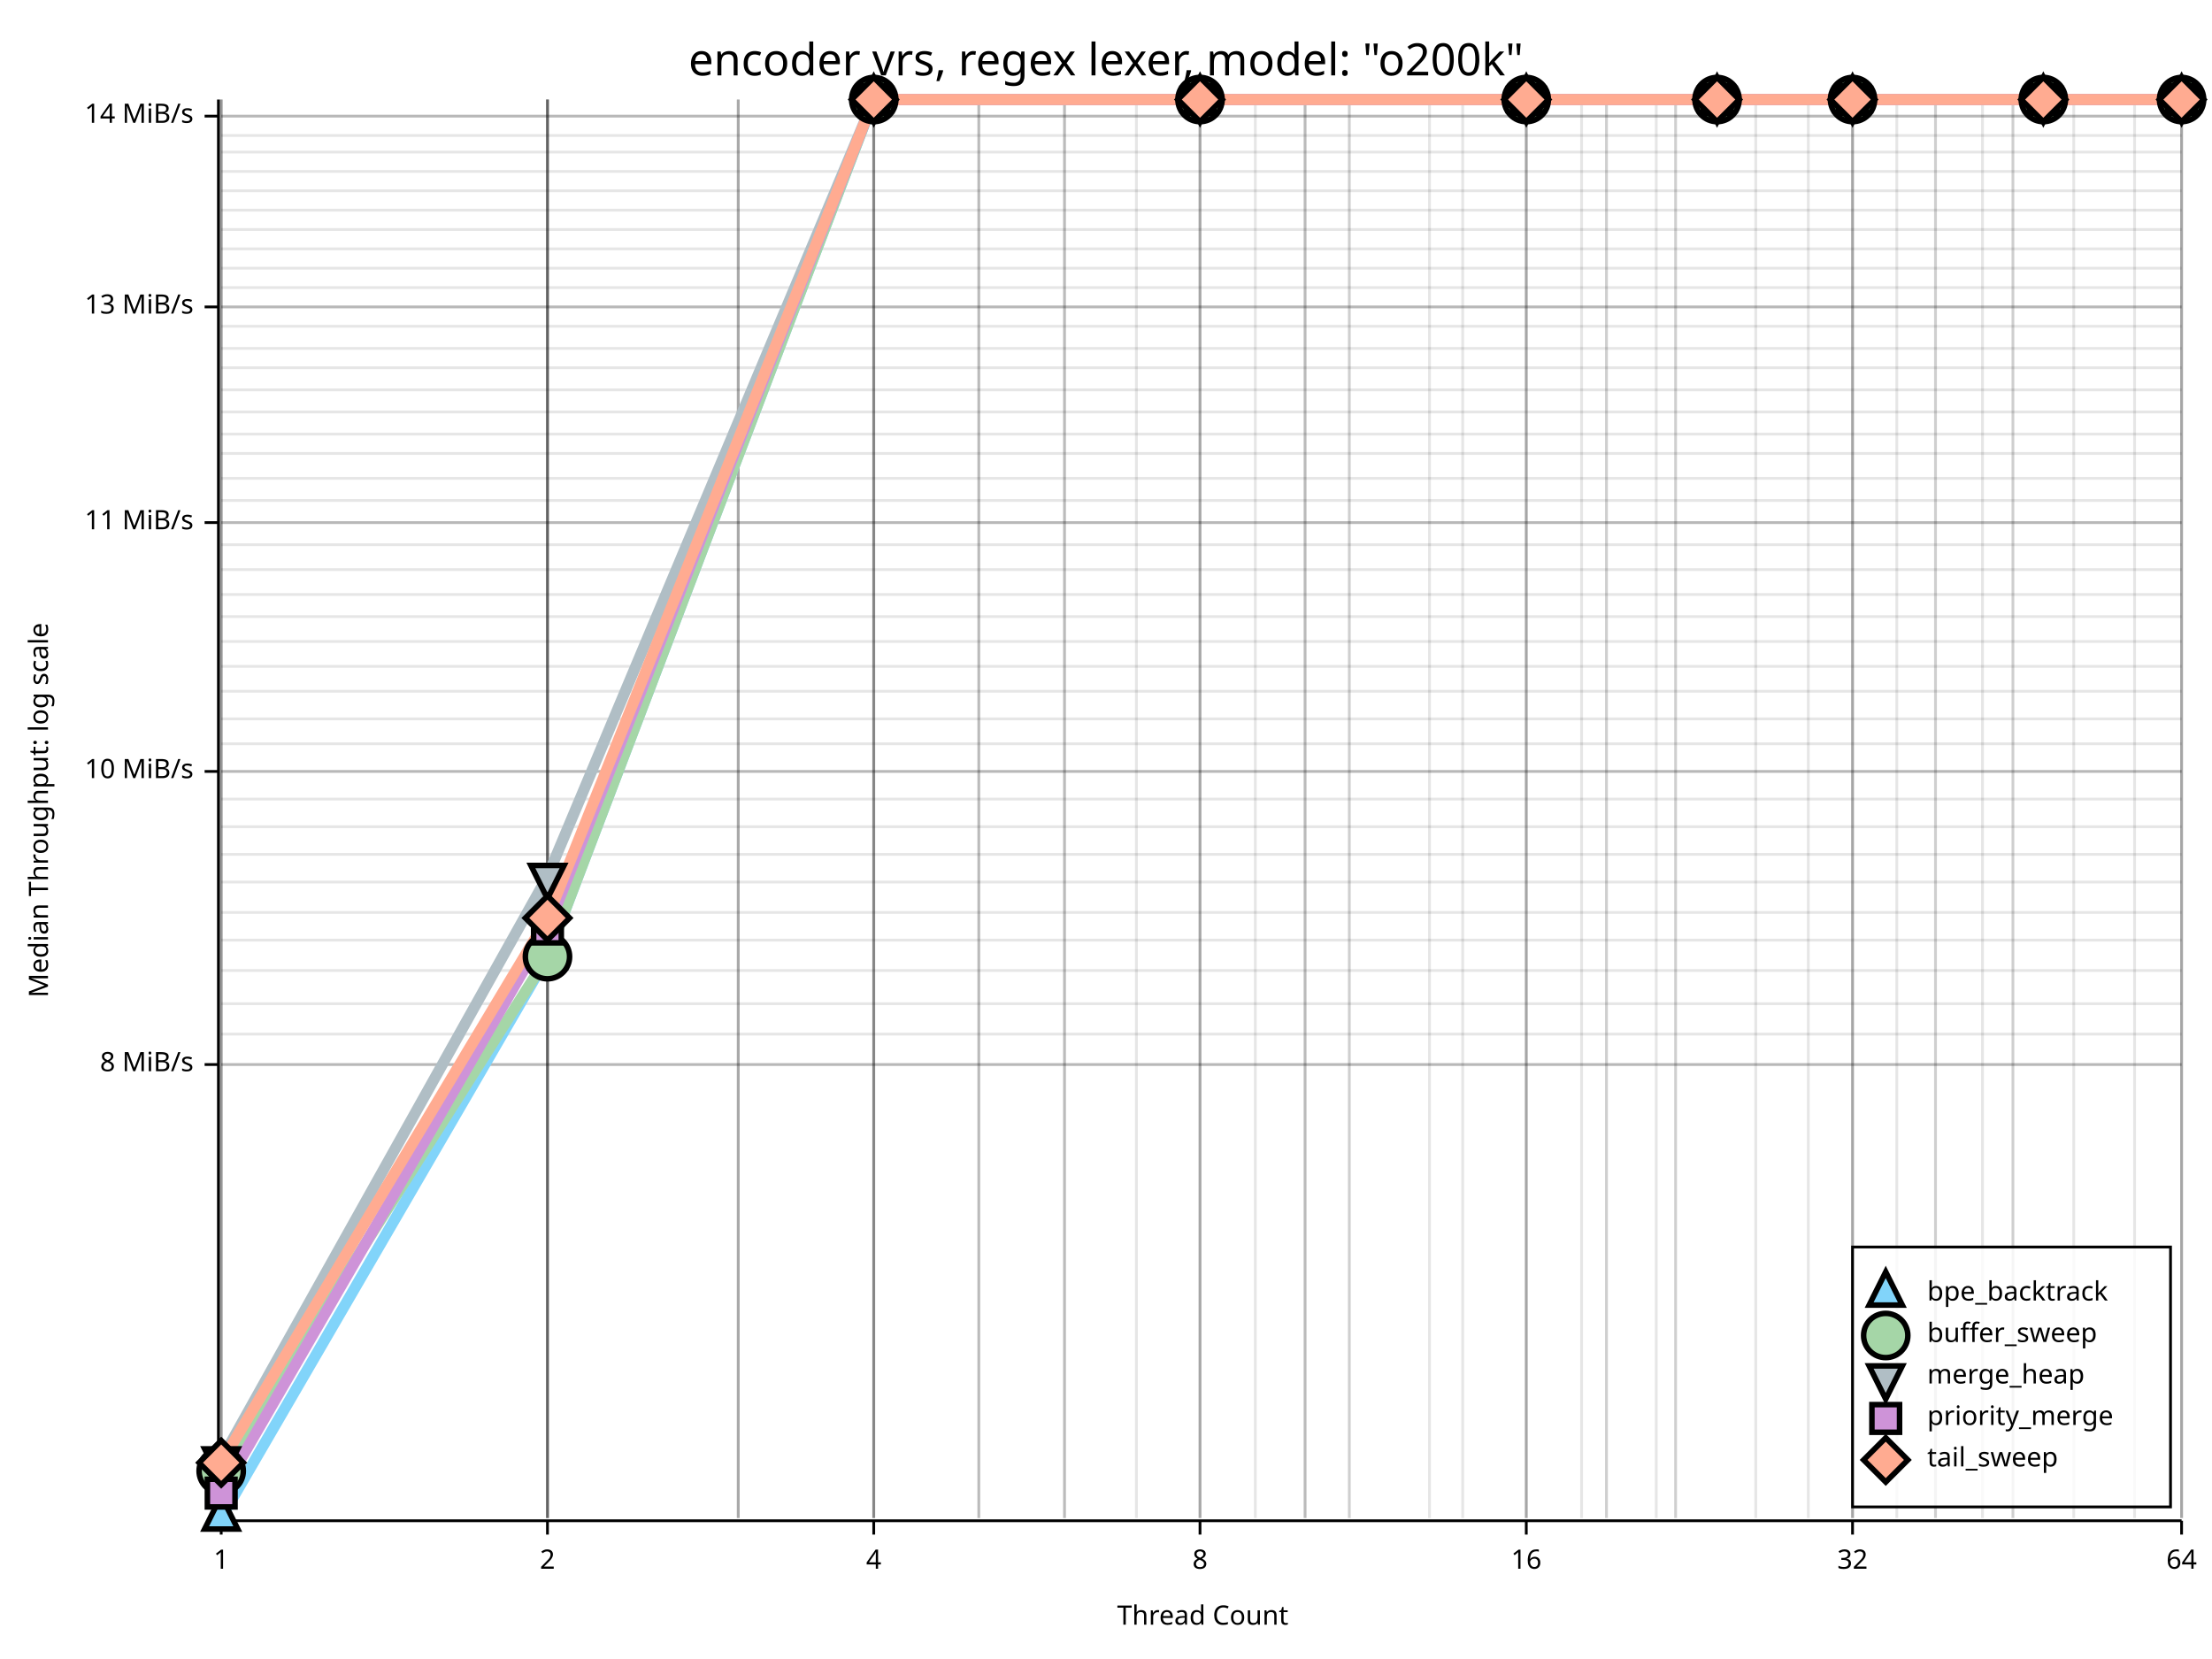
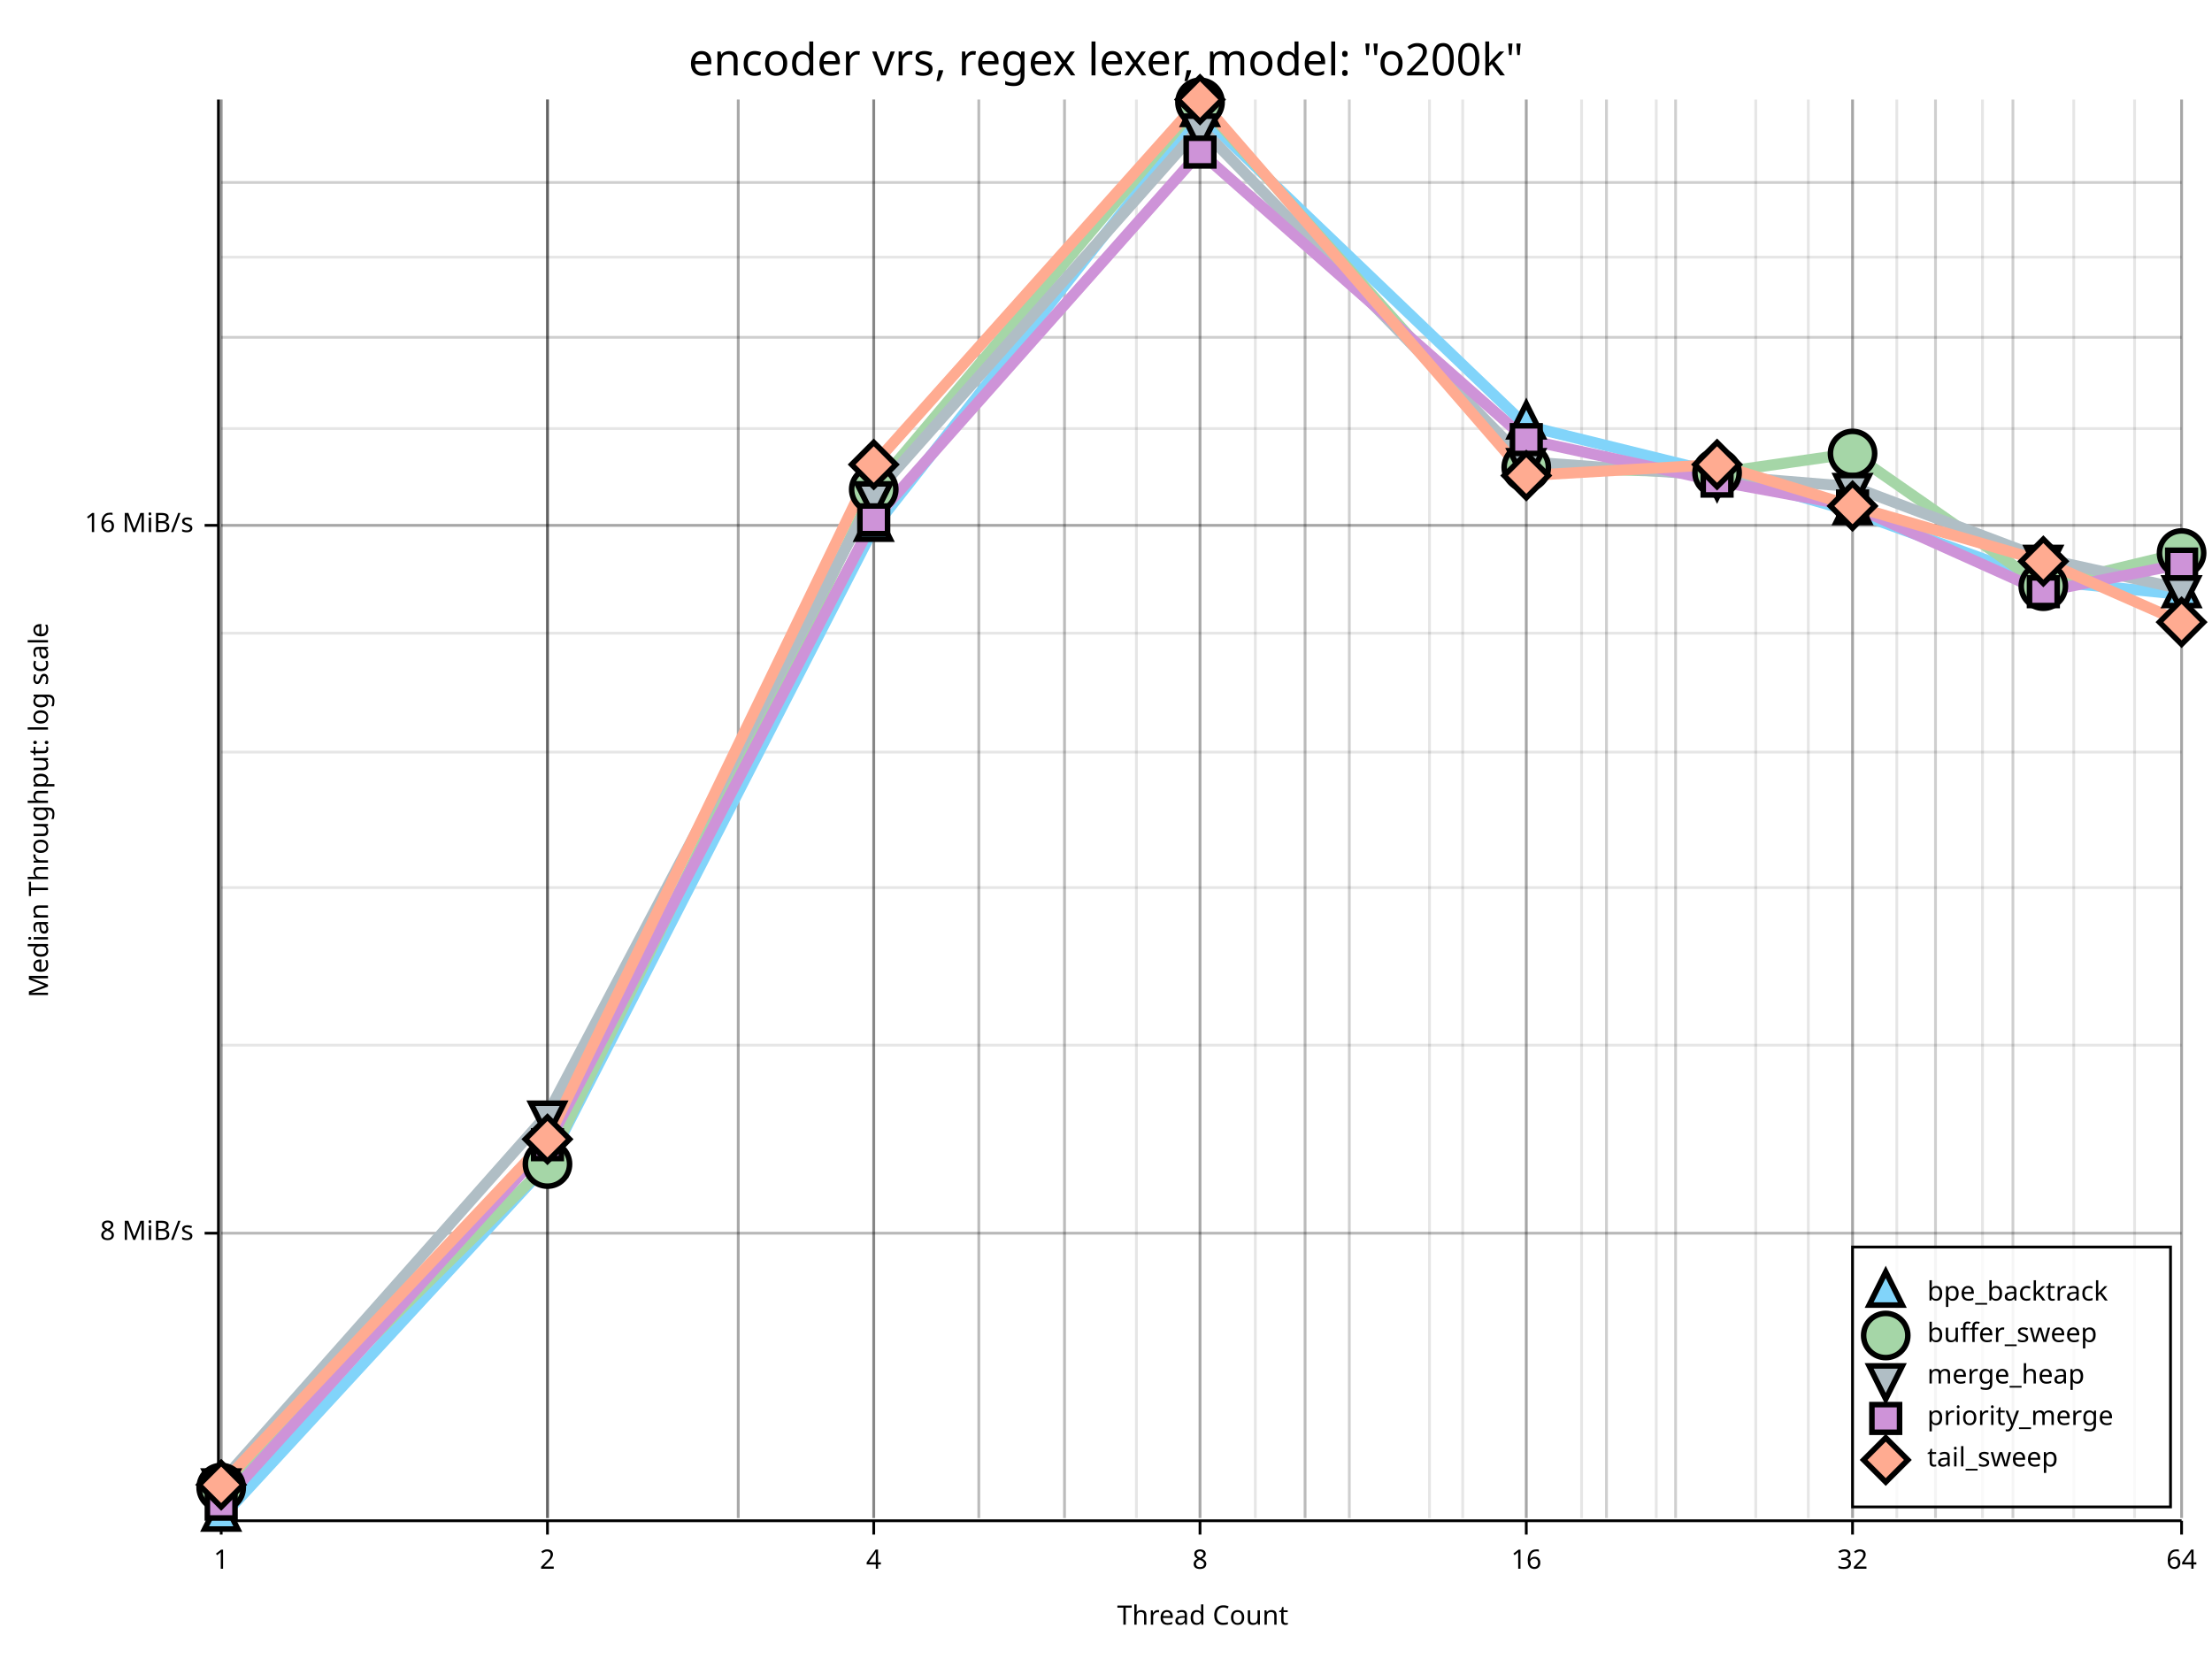
<svg xmlns="http://www.w3.org/2000/svg" width="800" height="600" viewBox="0 0 800 600">
  <rect x="0" y="0" width="800" height="600" opacity="1" fill="#FFFFFF" stroke="none" />
  <text x="400" y="15" dy="0.76em" text-anchor="middle" font-family="sans-serif" font-size="16.129" opacity="1" fill="#000000">
encoder vrs, regex lexer, model: "o200k"
</text>
  <line opacity="0.1" stroke="#000000" stroke-width="1" x1="80" y1="549" x2="80" y2="36" />
  <line opacity="0.1" stroke="#000000" stroke-width="1" x1="80" y1="549" x2="80" y2="36" />
  <line opacity="0.1" stroke="#000000" stroke-width="1" x1="80" y1="549" x2="80" y2="36" />
  <line opacity="0.1" stroke="#000000" stroke-width="1" x1="198" y1="549" x2="198" y2="36" />
  <line opacity="0.1" stroke="#000000" stroke-width="1" x1="198" y1="549" x2="198" y2="36" />
  <line opacity="0.1" stroke="#000000" stroke-width="1" x1="198" y1="549" x2="198" y2="36" />
  <line opacity="0.1" stroke="#000000" stroke-width="1" x1="198" y1="549" x2="198" y2="36" />
  <line opacity="0.1" stroke="#000000" stroke-width="1" x1="198" y1="549" x2="198" y2="36" />
  <line opacity="0.1" stroke="#000000" stroke-width="1" x1="267" y1="549" x2="267" y2="36" />
  <line opacity="0.1" stroke="#000000" stroke-width="1" x1="267" y1="549" x2="267" y2="36" />
  <line opacity="0.1" stroke="#000000" stroke-width="1" x1="198" y1="549" x2="198" y2="36" />
  <line opacity="0.1" stroke="#000000" stroke-width="1" x1="198" y1="549" x2="198" y2="36" />
  <line opacity="0.1" stroke="#000000" stroke-width="1" x1="267" y1="549" x2="267" y2="36" />
  <line opacity="0.1" stroke="#000000" stroke-width="1" x1="267" y1="549" x2="267" y2="36" />
  <line opacity="0.1" stroke="#000000" stroke-width="1" x1="316" y1="549" x2="316" y2="36" />
  <line opacity="0.1" stroke="#000000" stroke-width="1" x1="316" y1="549" x2="316" y2="36" />
  <line opacity="0.1" stroke="#000000" stroke-width="1" x1="316" y1="549" x2="316" y2="36" />
  <line opacity="0.1" stroke="#000000" stroke-width="1" x1="354" y1="549" x2="354" y2="36" />
  <line opacity="0.1" stroke="#000000" stroke-width="1" x1="354" y1="549" x2="354" y2="36" />
  <line opacity="0.1" stroke="#000000" stroke-width="1" x1="385" y1="549" x2="385" y2="36" />
  <line opacity="0.1" stroke="#000000" stroke-width="1" x1="316" y1="549" x2="316" y2="36" />
  <line opacity="0.1" stroke="#000000" stroke-width="1" x1="354" y1="549" x2="354" y2="36" />
  <line opacity="0.1" stroke="#000000" stroke-width="1" x1="385" y1="549" x2="385" y2="36" />
  <line opacity="0.1" stroke="#000000" stroke-width="1" x1="385" y1="549" x2="385" y2="36" />
  <line opacity="0.1" stroke="#000000" stroke-width="1" x1="411" y1="549" x2="411" y2="36" />
  <line opacity="0.1" stroke="#000000" stroke-width="1" x1="434" y1="549" x2="434" y2="36" />
  <line opacity="0.1" stroke="#000000" stroke-width="1" x1="454" y1="549" x2="454" y2="36" />
  <line opacity="0.1" stroke="#000000" stroke-width="1" x1="472" y1="549" x2="472" y2="36" />
  <line opacity="0.1" stroke="#000000" stroke-width="1" x1="472" y1="549" x2="472" y2="36" />
  <line opacity="0.1" stroke="#000000" stroke-width="1" x1="488" y1="549" x2="488" y2="36" />
  <line opacity="0.1" stroke="#000000" stroke-width="1" x1="434" y1="549" x2="434" y2="36" />
  <line opacity="0.1" stroke="#000000" stroke-width="1" x1="472" y1="549" x2="472" y2="36" />
  <line opacity="0.1" stroke="#000000" stroke-width="1" x1="488" y1="549" x2="488" y2="36" />
  <line opacity="0.1" stroke="#000000" stroke-width="1" x1="517" y1="549" x2="517" y2="36" />
  <line opacity="0.1" stroke="#000000" stroke-width="1" x1="529" y1="549" x2="529" y2="36" />
  <line opacity="0.1" stroke="#000000" stroke-width="1" x1="552" y1="549" x2="552" y2="36" />
  <line opacity="0.1" stroke="#000000" stroke-width="1" x1="572" y1="549" x2="572" y2="36" />
  <line opacity="0.1" stroke="#000000" stroke-width="1" x1="581" y1="549" x2="581" y2="36" />
  <line opacity="0.1" stroke="#000000" stroke-width="1" x1="599" y1="549" x2="599" y2="36" />
  <line opacity="0.1" stroke="#000000" stroke-width="1" x1="606" y1="549" x2="606" y2="36" />
  <line opacity="0.1" stroke="#000000" stroke-width="1" x1="552" y1="549" x2="552" y2="36" />
  <line opacity="0.1" stroke="#000000" stroke-width="1" x1="581" y1="549" x2="581" y2="36" />
  <line opacity="0.1" stroke="#000000" stroke-width="1" x1="606" y1="549" x2="606" y2="36" />
  <line opacity="0.1" stroke="#000000" stroke-width="1" x1="635" y1="549" x2="635" y2="36" />
  <line opacity="0.1" stroke="#000000" stroke-width="1" x1="654" y1="549" x2="654" y2="36" />
  <line opacity="0.1" stroke="#000000" stroke-width="1" x1="670" y1="549" x2="670" y2="36" />
  <line opacity="0.1" stroke="#000000" stroke-width="1" x1="686" y1="549" x2="686" y2="36" />
  <line opacity="0.1" stroke="#000000" stroke-width="1" x1="700" y1="549" x2="700" y2="36" />
  <line opacity="0.1" stroke="#000000" stroke-width="1" x1="717" y1="549" x2="717" y2="36" />
  <line opacity="0.1" stroke="#000000" stroke-width="1" x1="728" y1="549" x2="728" y2="36" />
  <line opacity="0.1" stroke="#000000" stroke-width="1" x1="670" y1="549" x2="670" y2="36" />
  <line opacity="0.1" stroke="#000000" stroke-width="1" x1="700" y1="549" x2="700" y2="36" />
  <line opacity="0.1" stroke="#000000" stroke-width="1" x1="728" y1="549" x2="728" y2="36" />
  <line opacity="0.1" stroke="#000000" stroke-width="1" x1="750" y1="549" x2="750" y2="36" />
  <line opacity="0.1" stroke="#000000" stroke-width="1" x1="772" y1="549" x2="772" y2="36" />
  <line opacity="0.1" stroke="#000000" stroke-width="1" x1="789" y1="549" x2="789" y2="36" />
  <line opacity="0.1" stroke="#000000" stroke-width="1" x1="789" y1="549" x2="789" y2="36" />
-   <line opacity="0.1" stroke="#000000" stroke-width="1" x1="80" y1="385" x2="789" y2="385" />
-   <line opacity="0.1" stroke="#000000" stroke-width="1" x1="80" y1="374" x2="789" y2="374" />
-   <line opacity="0.1" stroke="#000000" stroke-width="1" x1="80" y1="363" x2="789" y2="363" />
-   <line opacity="0.1" stroke="#000000" stroke-width="1" x1="80" y1="351" x2="789" y2="351" />
-   <line opacity="0.1" stroke="#000000" stroke-width="1" x1="80" y1="340" x2="789" y2="340" />
-   <line opacity="0.1" stroke="#000000" stroke-width="1" x1="80" y1="330" x2="789" y2="330" />
-   <line opacity="0.1" stroke="#000000" stroke-width="1" x1="80" y1="319" x2="789" y2="319" />
-   <line opacity="0.1" stroke="#000000" stroke-width="1" x1="80" y1="309" x2="789" y2="309" />
-   <line opacity="0.1" stroke="#000000" stroke-width="1" x1="80" y1="299" x2="789" y2="299" />
-   <line opacity="0.1" stroke="#000000" stroke-width="1" x1="80" y1="289" x2="789" y2="289" />
-   <line opacity="0.1" stroke="#000000" stroke-width="1" x1="80" y1="279" x2="789" y2="279" />
-   <line opacity="0.1" stroke="#000000" stroke-width="1" x1="80" y1="269" x2="789" y2="269" />
-   <line opacity="0.1" stroke="#000000" stroke-width="1" x1="80" y1="260" x2="789" y2="260" />
-   <line opacity="0.1" stroke="#000000" stroke-width="1" x1="80" y1="250" x2="789" y2="250" />
-   <line opacity="0.1" stroke="#000000" stroke-width="1" x1="80" y1="241" x2="789" y2="241" />
-   <line opacity="0.1" stroke="#000000" stroke-width="1" x1="80" y1="232" x2="789" y2="232" />
-   <line opacity="0.1" stroke="#000000" stroke-width="1" x1="80" y1="223" x2="789" y2="223" />
-   <line opacity="0.1" stroke="#000000" stroke-width="1" x1="80" y1="215" x2="789" y2="215" />
-   <line opacity="0.1" stroke="#000000" stroke-width="1" x1="80" y1="206" x2="789" y2="206" />
-   <line opacity="0.1" stroke="#000000" stroke-width="1" x1="80" y1="197" x2="789" y2="197" />
-   <line opacity="0.1" stroke="#000000" stroke-width="1" x1="80" y1="189" x2="789" y2="189" />
-   <line opacity="0.1" stroke="#000000" stroke-width="1" x1="80" y1="181" x2="789" y2="181" />
-   <line opacity="0.1" stroke="#000000" stroke-width="1" x1="80" y1="173" x2="789" y2="173" />
-   <line opacity="0.1" stroke="#000000" stroke-width="1" x1="80" y1="164" x2="789" y2="164" />
-   <line opacity="0.1" stroke="#000000" stroke-width="1" x1="80" y1="157" x2="789" y2="157" />
-   <line opacity="0.1" stroke="#000000" stroke-width="1" x1="80" y1="149" x2="789" y2="149" />
-   <line opacity="0.1" stroke="#000000" stroke-width="1" x1="80" y1="141" x2="789" y2="141" />
-   <line opacity="0.1" stroke="#000000" stroke-width="1" x1="80" y1="133" x2="789" y2="133" />
-   <line opacity="0.1" stroke="#000000" stroke-width="1" x1="80" y1="126" x2="789" y2="126" />
-   <line opacity="0.1" stroke="#000000" stroke-width="1" x1="80" y1="118" x2="789" y2="118" />
-   <line opacity="0.1" stroke="#000000" stroke-width="1" x1="80" y1="111" x2="789" y2="111" />
-   <line opacity="0.1" stroke="#000000" stroke-width="1" x1="80" y1="104" x2="789" y2="104" />
-   <line opacity="0.1" stroke="#000000" stroke-width="1" x1="80" y1="97" x2="789" y2="97" />
-   <line opacity="0.1" stroke="#000000" stroke-width="1" x1="80" y1="90" x2="789" y2="90" />
-   <line opacity="0.1" stroke="#000000" stroke-width="1" x1="80" y1="83" x2="789" y2="83" />
-   <line opacity="0.1" stroke="#000000" stroke-width="1" x1="80" y1="76" x2="789" y2="76" />
-   <line opacity="0.1" stroke="#000000" stroke-width="1" x1="80" y1="69" x2="789" y2="69" />
-   <line opacity="0.1" stroke="#000000" stroke-width="1" x1="80" y1="62" x2="789" y2="62" />
-   <line opacity="0.1" stroke="#000000" stroke-width="1" x1="80" y1="55" x2="789" y2="55" />
-   <line opacity="0.1" stroke="#000000" stroke-width="1" x1="80" y1="49" x2="789" y2="49" />
-   <line opacity="0.1" stroke="#000000" stroke-width="1" x1="80" y1="42" x2="789" y2="42" />
+   <line opacity="0.1" stroke="#000000" stroke-width="1" x1="80" y1="446" x2="789" y2="446" />
+   <line opacity="0.1" stroke="#000000" stroke-width="1" x1="80" y1="378" x2="789" y2="378" />
+   <line opacity="0.1" stroke="#000000" stroke-width="1" x1="80" y1="321" x2="789" y2="321" />
+   <line opacity="0.1" stroke="#000000" stroke-width="1" x1="80" y1="272" x2="789" y2="272" />
+   <line opacity="0.1" stroke="#000000" stroke-width="1" x1="80" y1="229" x2="789" y2="229" />
+   <line opacity="0.1" stroke="#000000" stroke-width="1" x1="80" y1="190" x2="789" y2="190" />
+   <line opacity="0.1" stroke="#000000" stroke-width="1" x1="80" y1="155" x2="789" y2="155" />
+   <line opacity="0.1" stroke="#000000" stroke-width="1" x1="80" y1="122" x2="789" y2="122" />
+   <line opacity="0.1" stroke="#000000" stroke-width="1" x1="80" y1="93" x2="789" y2="93" />
+   <line opacity="0.1" stroke="#000000" stroke-width="1" x1="80" y1="66" x2="789" y2="66" />
+   <line opacity="0.1" stroke="#000000" stroke-width="1" x1="80" y1="190" x2="789" y2="190" />
+   <line opacity="0.1" stroke="#000000" stroke-width="1" x1="80" y1="122" x2="789" y2="122" />
+   <line opacity="0.1" stroke="#000000" stroke-width="1" x1="80" y1="66" x2="789" y2="66" />
  <text x="10" y="293" dy="0.76em" text-anchor="middle" font-family="sans-serif" font-size="9.677" opacity="1" fill="#000000" transform="rotate(270, 10, 293)">
Median Throughput: log scale
</text>
  <text x="435" y="590" dy="-0.5ex" text-anchor="middle" font-family="sans-serif" font-size="9.677" opacity="1" fill="#000000">
Thread Count
</text>
  <line opacity="0.2" stroke="#000000" stroke-width="1" x1="80" y1="549" x2="80" y2="36" />
  <line opacity="0.2" stroke="#000000" stroke-width="1" x1="198" y1="549" x2="198" y2="36" />
  <line opacity="0.2" stroke="#000000" stroke-width="1" x1="316" y1="549" x2="316" y2="36" />
  <line opacity="0.2" stroke="#000000" stroke-width="1" x1="434" y1="549" x2="434" y2="36" />
  <line opacity="0.2" stroke="#000000" stroke-width="1" x1="552" y1="549" x2="552" y2="36" />
  <line opacity="0.2" stroke="#000000" stroke-width="1" x1="670" y1="549" x2="670" y2="36" />
  <line opacity="0.2" stroke="#000000" stroke-width="1" x1="789" y1="549" x2="789" y2="36" />
-   <line opacity="0.2" stroke="#000000" stroke-width="1" x1="80" y1="385" x2="789" y2="385" />
-   <line opacity="0.2" stroke="#000000" stroke-width="1" x1="80" y1="279" x2="789" y2="279" />
-   <line opacity="0.2" stroke="#000000" stroke-width="1" x1="80" y1="189" x2="789" y2="189" />
-   <line opacity="0.2" stroke="#000000" stroke-width="1" x1="80" y1="111" x2="789" y2="111" />
-   <line opacity="0.2" stroke="#000000" stroke-width="1" x1="80" y1="42" x2="789" y2="42" />
+   <line opacity="0.2" stroke="#000000" stroke-width="1" x1="80" y1="446" x2="789" y2="446" />
+   <line opacity="0.2" stroke="#000000" stroke-width="1" x1="80" y1="190" x2="789" y2="190" />
  <polyline fill="none" opacity="1" stroke="#000000" stroke-width="1" points="79,36 79,549 " />
-   <text x="70" y="385" dy="0.5ex" text-anchor="end" font-family="sans-serif" font-size="9.677" opacity="1" fill="#000000">
+   <text x="70" y="446" dy="0.5ex" text-anchor="end" font-family="sans-serif" font-size="9.677" opacity="1" fill="#000000">
8 MiB/s
</text>
-   <polyline fill="none" opacity="1" stroke="#000000" stroke-width="1" points="74,385 79,385 " />
-   <text x="70" y="279" dy="0.5ex" text-anchor="end" font-family="sans-serif" font-size="9.677" opacity="1" fill="#000000">
- 10 MiB/s
- </text>
-   <polyline fill="none" opacity="1" stroke="#000000" stroke-width="1" points="74,279 79,279 " />
-   <text x="70" y="189" dy="0.5ex" text-anchor="end" font-family="sans-serif" font-size="9.677" opacity="1" fill="#000000">
- 11 MiB/s
- </text>
-   <polyline fill="none" opacity="1" stroke="#000000" stroke-width="1" points="74,189 79,189 " />
-   <text x="70" y="111" dy="0.5ex" text-anchor="end" font-family="sans-serif" font-size="9.677" opacity="1" fill="#000000">
- 13 MiB/s
- </text>
-   <polyline fill="none" opacity="1" stroke="#000000" stroke-width="1" points="74,111 79,111 " />
-   <text x="70" y="42" dy="0.5ex" text-anchor="end" font-family="sans-serif" font-size="9.677" opacity="1" fill="#000000">
- 14 MiB/s
- </text>
-   <polyline fill="none" opacity="1" stroke="#000000" stroke-width="1" points="74,42 79,42 " />
+   <polyline fill="none" opacity="1" stroke="#000000" stroke-width="1" points="74,446 79,446 " />
+   <text x="70" y="190" dy="0.5ex" text-anchor="end" font-family="sans-serif" font-size="9.677" opacity="1" fill="#000000">
+ 16 MiB/s
+ </text>
+   <polyline fill="none" opacity="1" stroke="#000000" stroke-width="1" points="74,190 79,190 " />
  <polyline fill="none" opacity="1" stroke="#000000" stroke-width="1" points="80,550 789,550 " />
  <text x="80" y="560" dy="0.76em" text-anchor="middle" font-family="sans-serif" font-size="9.677" opacity="1" fill="#000000">
1
</text>
  <polyline fill="none" opacity="1" stroke="#000000" stroke-width="1" points="80,550 80,555 " />
  <text x="198" y="560" dy="0.76em" text-anchor="middle" font-family="sans-serif" font-size="9.677" opacity="1" fill="#000000">
2
</text>
  <polyline fill="none" opacity="1" stroke="#000000" stroke-width="1" points="198,550 198,555 " />
  <text x="316" y="560" dy="0.76em" text-anchor="middle" font-family="sans-serif" font-size="9.677" opacity="1" fill="#000000">
4
</text>
  <polyline fill="none" opacity="1" stroke="#000000" stroke-width="1" points="316,550 316,555 " />
  <text x="434" y="560" dy="0.76em" text-anchor="middle" font-family="sans-serif" font-size="9.677" opacity="1" fill="#000000">
8
</text>
  <polyline fill="none" opacity="1" stroke="#000000" stroke-width="1" points="434,550 434,555 " />
  <text x="552" y="560" dy="0.76em" text-anchor="middle" font-family="sans-serif" font-size="9.677" opacity="1" fill="#000000">
16
</text>
  <polyline fill="none" opacity="1" stroke="#000000" stroke-width="1" points="552,550 552,555 " />
  <text x="670" y="560" dy="0.76em" text-anchor="middle" font-family="sans-serif" font-size="9.677" opacity="1" fill="#000000">
32
</text>
  <polyline fill="none" opacity="1" stroke="#000000" stroke-width="1" points="670,550 670,555 " />
  <text x="789" y="560" dy="0.76em" text-anchor="middle" font-family="sans-serif" font-size="9.677" opacity="1" fill="#000000">
64
</text>
  <polyline fill="none" opacity="1" stroke="#000000" stroke-width="1" points="789,550 789,555 " />
-   <polyline fill="none" opacity="1" stroke="#81D4FA" stroke-width="4" points="80,549 198,346 316,36 434,36 552,36 621,36 670,36 739,36 789,36 " />
-   <polyline fill="none" opacity="1" stroke="#A5D6A7" stroke-width="4" points="80,532 198,346 316,36 434,36 552,36 621,36 670,36 739,36 789,36 " />
-   <polyline fill="none" opacity="1" stroke="#B0BEC5" stroke-width="4" points="80,528 198,317 316,36 434,36 552,36 621,36 670,36 739,36 789,36 " />
-   <polyline fill="none" opacity="1" stroke="#CE93D8" stroke-width="4" points="80,540 198,336 316,36 434,36 552,36 621,36 670,36 739,36 789,36 " />
-   <polyline fill="none" opacity="1" stroke="#FFAB91" stroke-width="4" points="80,529 198,332 316,36 434,36 552,36 621,36 670,36 739,36 789,36 " />
+   <polyline fill="none" opacity="1" stroke="#81D4FA" stroke-width="4" points="80,549 198,421 316,191 434,41 552,154 621,171 670,185 739,210 789,215 " />
+   <polyline fill="none" opacity="1" stroke="#A5D6A7" stroke-width="4" points="80,538 198,421 316,177 434,37 552,169 621,171 670,164 739,212 789,200 " />
+   <polyline fill="none" opacity="1" stroke="#B0BEC5" stroke-width="4" points="80,536 198,403 316,179 434,46 552,167 621,172 670,176 739,202 789,213 " />
+   <polyline fill="none" opacity="1" stroke="#CE93D8" stroke-width="4" points="80,544 198,414 316,188 434,55 552,159 621,174 670,183 739,214 789,204 " />
+   <polyline fill="none" opacity="1" stroke="#FFAB91" stroke-width="4" points="80,537 198,412 316,168 434,36 552,172 621,168 670,183 739,203 789,225 " />
  <polygon opacity="1" fill="#81D4FA" points="80,541 86,553 74,553 " />
  <polyline fill="none" opacity="1" stroke="#000000" stroke-width="2" points="80,541 86,553 74,553 80,541 86,553 " />
-   <polygon opacity="1" fill="#81D4FA" points="198,338 204,350 192,350 " />
-   <polyline fill="none" opacity="1" stroke="#000000" stroke-width="2" points="198,338 204,350 192,350 198,338 204,350 " />
-   <polygon opacity="1" fill="#81D4FA" points="316,28 322,40 310,40 " />
-   <polyline fill="none" opacity="1" stroke="#000000" stroke-width="2" points="316,28 322,40 310,40 316,28 322,40 " />
-   <polygon opacity="1" fill="#81D4FA" points="434,28 440,40 428,40 " />
-   <polyline fill="none" opacity="1" stroke="#000000" stroke-width="2" points="434,28 440,40 428,40 434,28 440,40 " />
-   <polygon opacity="1" fill="#81D4FA" points="552,28 558,40 546,40 " />
-   <polyline fill="none" opacity="1" stroke="#000000" stroke-width="2" points="552,28 558,40 546,40 552,28 558,40 " />
-   <polygon opacity="1" fill="#81D4FA" points="621,28 627,40 615,40 " />
-   <polyline fill="none" opacity="1" stroke="#000000" stroke-width="2" points="621,28 627,40 615,40 621,28 627,40 " />
-   <polygon opacity="1" fill="#81D4FA" points="670,28 676,40 664,40 " />
-   <polyline fill="none" opacity="1" stroke="#000000" stroke-width="2" points="670,28 676,40 664,40 670,28 676,40 " />
-   <polygon opacity="1" fill="#81D4FA" points="739,28 745,40 733,40 " />
-   <polyline fill="none" opacity="1" stroke="#000000" stroke-width="2" points="739,28 745,40 733,40 739,28 745,40 " />
-   <polygon opacity="1" fill="#81D4FA" points="789,28 795,40 783,40 " />
-   <polyline fill="none" opacity="1" stroke="#000000" stroke-width="2" points="789,28 795,40 783,40 789,28 795,40 " />
-   <circle cx="80" cy="532" r="8" opacity="1" fill="#A5D6A7" stroke="none" stroke-width="1" />
-   <circle cx="80" cy="532" r="8" opacity="1" fill="none" stroke="#000000" stroke-width="2" />
-   <circle cx="198" cy="346" r="8" opacity="1" fill="#A5D6A7" stroke="none" stroke-width="1" />
-   <circle cx="198" cy="346" r="8" opacity="1" fill="none" stroke="#000000" stroke-width="2" />
-   <circle cx="316" cy="36" r="8" opacity="1" fill="#A5D6A7" stroke="none" stroke-width="1" />
-   <circle cx="316" cy="36" r="8" opacity="1" fill="none" stroke="#000000" stroke-width="2" />
-   <circle cx="434" cy="36" r="8" opacity="1" fill="#A5D6A7" stroke="none" stroke-width="1" />
-   <circle cx="434" cy="36" r="8" opacity="1" fill="none" stroke="#000000" stroke-width="2" />
-   <circle cx="552" cy="36" r="8" opacity="1" fill="#A5D6A7" stroke="none" stroke-width="1" />
-   <circle cx="552" cy="36" r="8" opacity="1" fill="none" stroke="#000000" stroke-width="2" />
-   <circle cx="621" cy="36" r="8" opacity="1" fill="#A5D6A7" stroke="none" stroke-width="1" />
-   <circle cx="621" cy="36" r="8" opacity="1" fill="none" stroke="#000000" stroke-width="2" />
-   <circle cx="670" cy="36" r="8" opacity="1" fill="#A5D6A7" stroke="none" stroke-width="1" />
-   <circle cx="670" cy="36" r="8" opacity="1" fill="none" stroke="#000000" stroke-width="2" />
-   <circle cx="739" cy="36" r="8" opacity="1" fill="#A5D6A7" stroke="none" stroke-width="1" />
-   <circle cx="739" cy="36" r="8" opacity="1" fill="none" stroke="#000000" stroke-width="2" />
-   <circle cx="789" cy="36" r="8" opacity="1" fill="#A5D6A7" stroke="none" stroke-width="1" />
-   <circle cx="789" cy="36" r="8" opacity="1" fill="none" stroke="#000000" stroke-width="2" />
-   <polygon opacity="1" fill="#B0BEC5" points="80,536 86,524 74,524 " />
-   <polyline fill="none" opacity="1" stroke="#000000" stroke-width="2" points="80,536 86,524 74,524 80,536 86,524 " />
-   <polygon opacity="1" fill="#B0BEC5" points="198,325 204,313 192,313 " />
-   <polyline fill="none" opacity="1" stroke="#000000" stroke-width="2" points="198,325 204,313 192,313 198,325 204,313 " />
-   <polygon opacity="1" fill="#B0BEC5" points="316,44 322,32 310,32 " />
-   <polyline fill="none" opacity="1" stroke="#000000" stroke-width="2" points="316,44 322,32 310,32 316,44 322,32 " />
-   <polygon opacity="1" fill="#B0BEC5" points="434,44 440,32 428,32 " />
-   <polyline fill="none" opacity="1" stroke="#000000" stroke-width="2" points="434,44 440,32 428,32 434,44 440,32 " />
-   <polygon opacity="1" fill="#B0BEC5" points="552,44 558,32 546,32 " />
-   <polyline fill="none" opacity="1" stroke="#000000" stroke-width="2" points="552,44 558,32 546,32 552,44 558,32 " />
-   <polygon opacity="1" fill="#B0BEC5" points="621,44 627,32 615,32 " />
-   <polyline fill="none" opacity="1" stroke="#000000" stroke-width="2" points="621,44 627,32 615,32 621,44 627,32 " />
-   <polygon opacity="1" fill="#B0BEC5" points="670,44 676,32 664,32 " />
-   <polyline fill="none" opacity="1" stroke="#000000" stroke-width="2" points="670,44 676,32 664,32 670,44 676,32 " />
-   <polygon opacity="1" fill="#B0BEC5" points="739,44 745,32 733,32 " />
-   <polyline fill="none" opacity="1" stroke="#000000" stroke-width="2" points="739,44 745,32 733,32 739,44 745,32 " />
-   <polygon opacity="1" fill="#B0BEC5" points="789,44 795,32 783,32 " />
-   <polyline fill="none" opacity="1" stroke="#000000" stroke-width="2" points="789,44 795,32 783,32 789,44 795,32 " />
-   <polygon opacity="1" fill="#CE93D8" points="75,535 85,535 85,545 75,545 " />
-   <polyline fill="none" opacity="1" stroke="#000000" stroke-width="2" points="75,535 85,535 85,545 75,545 75,535 85,535 " />
-   <polygon opacity="1" fill="#CE93D8" points="193,331 203,331 203,341 193,341 " />
-   <polyline fill="none" opacity="1" stroke="#000000" stroke-width="2" points="193,331 203,331 203,341 193,341 193,331 203,331 " />
-   <polygon opacity="1" fill="#CE93D8" points="311,31 321,31 321,41 311,41 " />
-   <polyline fill="none" opacity="1" stroke="#000000" stroke-width="2" points="311,31 321,31 321,41 311,41 311,31 321,31 " />
-   <polygon opacity="1" fill="#CE93D8" points="429,31 439,31 439,41 429,41 " />
-   <polyline fill="none" opacity="1" stroke="#000000" stroke-width="2" points="429,31 439,31 439,41 429,41 429,31 439,31 " />
-   <polygon opacity="1" fill="#CE93D8" points="547,31 557,31 557,41 547,41 " />
-   <polyline fill="none" opacity="1" stroke="#000000" stroke-width="2" points="547,31 557,31 557,41 547,41 547,31 557,31 " />
-   <polygon opacity="1" fill="#CE93D8" points="616,31 626,31 626,41 616,41 " />
-   <polyline fill="none" opacity="1" stroke="#000000" stroke-width="2" points="616,31 626,31 626,41 616,41 616,31 626,31 " />
-   <polygon opacity="1" fill="#CE93D8" points="665,31 675,31 675,41 665,41 " />
-   <polyline fill="none" opacity="1" stroke="#000000" stroke-width="2" points="665,31 675,31 675,41 665,41 665,31 675,31 " />
-   <polygon opacity="1" fill="#CE93D8" points="734,31 744,31 744,41 734,41 " />
-   <polyline fill="none" opacity="1" stroke="#000000" stroke-width="2" points="734,31 744,31 744,41 734,41 734,31 744,31 " />
-   <polygon opacity="1" fill="#CE93D8" points="784,31 794,31 794,41 784,41 " />
-   <polyline fill="none" opacity="1" stroke="#000000" stroke-width="2" points="784,31 794,31 794,41 784,41 784,31 794,31 " />
-   <polygon opacity="1" fill="#FFAB91" points="80,521 88,529 80,537 72,529 " />
-   <polyline fill="none" opacity="1" stroke="#000000" stroke-width="2" points="80,521 88,529 80,537 72,529 80,521 88,529 " />
-   <polygon opacity="1" fill="#FFAB91" points="198,324 206,332 198,340 190,332 " />
-   <polyline fill="none" opacity="1" stroke="#000000" stroke-width="2" points="198,324 206,332 198,340 190,332 198,324 206,332 " />
-   <polygon opacity="1" fill="#FFAB91" points="316,28 324,36 316,44 308,36 " />
-   <polyline fill="none" opacity="1" stroke="#000000" stroke-width="2" points="316,28 324,36 316,44 308,36 316,28 324,36 " />
+   <polygon opacity="1" fill="#81D4FA" points="198,413 204,425 192,425 " />
+   <polyline fill="none" opacity="1" stroke="#000000" stroke-width="2" points="198,413 204,425 192,425 198,413 204,425 " />
+   <polygon opacity="1" fill="#81D4FA" points="316,183 322,195 310,195 " />
+   <polyline fill="none" opacity="1" stroke="#000000" stroke-width="2" points="316,183 322,195 310,195 316,183 322,195 " />
+   <polygon opacity="1" fill="#81D4FA" points="434,33 440,45 428,45 " />
+   <polyline fill="none" opacity="1" stroke="#000000" stroke-width="2" points="434,33 440,45 428,45 434,33 440,45 " />
+   <polygon opacity="1" fill="#81D4FA" points="552,146 558,158 546,158 " />
+   <polyline fill="none" opacity="1" stroke="#000000" stroke-width="2" points="552,146 558,158 546,158 552,146 558,158 " />
+   <polygon opacity="1" fill="#81D4FA" points="621,163 627,175 615,175 " />
+   <polyline fill="none" opacity="1" stroke="#000000" stroke-width="2" points="621,163 627,175 615,175 621,163 627,175 " />
+   <polygon opacity="1" fill="#81D4FA" points="670,177 676,189 664,189 " />
+   <polyline fill="none" opacity="1" stroke="#000000" stroke-width="2" points="670,177 676,189 664,189 670,177 676,189 " />
+   <polygon opacity="1" fill="#81D4FA" points="739,202 745,214 733,214 " />
+   <polyline fill="none" opacity="1" stroke="#000000" stroke-width="2" points="739,202 745,214 733,214 739,202 745,214 " />
+   <polygon opacity="1" fill="#81D4FA" points="789,207 795,219 783,219 " />
+   <polyline fill="none" opacity="1" stroke="#000000" stroke-width="2" points="789,207 795,219 783,219 789,207 795,219 " />
+   <circle cx="80" cy="538" r="8" opacity="1" fill="#A5D6A7" stroke="none" stroke-width="1" />
+   <circle cx="80" cy="538" r="8" opacity="1" fill="none" stroke="#000000" stroke-width="2" />
+   <circle cx="198" cy="421" r="8" opacity="1" fill="#A5D6A7" stroke="none" stroke-width="1" />
+   <circle cx="198" cy="421" r="8" opacity="1" fill="none" stroke="#000000" stroke-width="2" />
+   <circle cx="316" cy="177" r="8" opacity="1" fill="#A5D6A7" stroke="none" stroke-width="1" />
+   <circle cx="316" cy="177" r="8" opacity="1" fill="none" stroke="#000000" stroke-width="2" />
+   <circle cx="434" cy="37" r="8" opacity="1" fill="#A5D6A7" stroke="none" stroke-width="1" />
+   <circle cx="434" cy="37" r="8" opacity="1" fill="none" stroke="#000000" stroke-width="2" />
+   <circle cx="552" cy="169" r="8" opacity="1" fill="#A5D6A7" stroke="none" stroke-width="1" />
+   <circle cx="552" cy="169" r="8" opacity="1" fill="none" stroke="#000000" stroke-width="2" />
+   <circle cx="621" cy="171" r="8" opacity="1" fill="#A5D6A7" stroke="none" stroke-width="1" />
+   <circle cx="621" cy="171" r="8" opacity="1" fill="none" stroke="#000000" stroke-width="2" />
+   <circle cx="670" cy="164" r="8" opacity="1" fill="#A5D6A7" stroke="none" stroke-width="1" />
+   <circle cx="670" cy="164" r="8" opacity="1" fill="none" stroke="#000000" stroke-width="2" />
+   <circle cx="739" cy="212" r="8" opacity="1" fill="#A5D6A7" stroke="none" stroke-width="1" />
+   <circle cx="739" cy="212" r="8" opacity="1" fill="none" stroke="#000000" stroke-width="2" />
+   <circle cx="789" cy="200" r="8" opacity="1" fill="#A5D6A7" stroke="none" stroke-width="1" />
+   <circle cx="789" cy="200" r="8" opacity="1" fill="none" stroke="#000000" stroke-width="2" />
+   <polygon opacity="1" fill="#B0BEC5" points="80,544 86,532 74,532 " />
+   <polyline fill="none" opacity="1" stroke="#000000" stroke-width="2" points="80,544 86,532 74,532 80,544 86,532 " />
+   <polygon opacity="1" fill="#B0BEC5" points="198,411 204,399 192,399 " />
+   <polyline fill="none" opacity="1" stroke="#000000" stroke-width="2" points="198,411 204,399 192,399 198,411 204,399 " />
+   <polygon opacity="1" fill="#B0BEC5" points="316,187 322,175 310,175 " />
+   <polyline fill="none" opacity="1" stroke="#000000" stroke-width="2" points="316,187 322,175 310,175 316,187 322,175 " />
+   <polygon opacity="1" fill="#B0BEC5" points="434,54 440,42 428,42 " />
+   <polyline fill="none" opacity="1" stroke="#000000" stroke-width="2" points="434,54 440,42 428,42 434,54 440,42 " />
+   <polygon opacity="1" fill="#B0BEC5" points="552,175 558,163 546,163 " />
+   <polyline fill="none" opacity="1" stroke="#000000" stroke-width="2" points="552,175 558,163 546,163 552,175 558,163 " />
+   <polygon opacity="1" fill="#B0BEC5" points="621,180 627,168 615,168 " />
+   <polyline fill="none" opacity="1" stroke="#000000" stroke-width="2" points="621,180 627,168 615,168 621,180 627,168 " />
+   <polygon opacity="1" fill="#B0BEC5" points="670,184 676,172 664,172 " />
+   <polyline fill="none" opacity="1" stroke="#000000" stroke-width="2" points="670,184 676,172 664,172 670,184 676,172 " />
+   <polygon opacity="1" fill="#B0BEC5" points="739,210 745,198 733,198 " />
+   <polyline fill="none" opacity="1" stroke="#000000" stroke-width="2" points="739,210 745,198 733,198 739,210 745,198 " />
+   <polygon opacity="1" fill="#B0BEC5" points="789,221 795,209 783,209 " />
+   <polyline fill="none" opacity="1" stroke="#000000" stroke-width="2" points="789,221 795,209 783,209 789,221 795,209 " />
+   <polygon opacity="1" fill="#CE93D8" points="75,539 85,539 85,549 75,549 " />
+   <polyline fill="none" opacity="1" stroke="#000000" stroke-width="2" points="75,539 85,539 85,549 75,549 75,539 85,539 " />
+   <polygon opacity="1" fill="#CE93D8" points="193,409 203,409 203,419 193,419 " />
+   <polyline fill="none" opacity="1" stroke="#000000" stroke-width="2" points="193,409 203,409 203,419 193,419 193,409 203,409 " />
+   <polygon opacity="1" fill="#CE93D8" points="311,183 321,183 321,193 311,193 " />
+   <polyline fill="none" opacity="1" stroke="#000000" stroke-width="2" points="311,183 321,183 321,193 311,193 311,183 321,183 " />
+   <polygon opacity="1" fill="#CE93D8" points="429,50 439,50 439,60 429,60 " />
+   <polyline fill="none" opacity="1" stroke="#000000" stroke-width="2" points="429,50 439,50 439,60 429,60 429,50 439,50 " />
+   <polygon opacity="1" fill="#CE93D8" points="547,154 557,154 557,164 547,164 " />
+   <polyline fill="none" opacity="1" stroke="#000000" stroke-width="2" points="547,154 557,154 557,164 547,164 547,154 557,154 " />
+   <polygon opacity="1" fill="#CE93D8" points="616,169 626,169 626,179 616,179 " />
+   <polyline fill="none" opacity="1" stroke="#000000" stroke-width="2" points="616,169 626,169 626,179 616,179 616,169 626,169 " />
+   <polygon opacity="1" fill="#CE93D8" points="665,178 675,178 675,188 665,188 " />
+   <polyline fill="none" opacity="1" stroke="#000000" stroke-width="2" points="665,178 675,178 675,188 665,188 665,178 675,178 " />
+   <polygon opacity="1" fill="#CE93D8" points="734,209 744,209 744,219 734,219 " />
+   <polyline fill="none" opacity="1" stroke="#000000" stroke-width="2" points="734,209 744,209 744,219 734,219 734,209 744,209 " />
+   <polygon opacity="1" fill="#CE93D8" points="784,199 794,199 794,209 784,209 " />
+   <polyline fill="none" opacity="1" stroke="#000000" stroke-width="2" points="784,199 794,199 794,209 784,209 784,199 794,199 " />
+   <polygon opacity="1" fill="#FFAB91" points="80,529 88,537 80,545 72,537 " />
+   <polyline fill="none" opacity="1" stroke="#000000" stroke-width="2" points="80,529 88,537 80,545 72,537 80,529 88,537 " />
+   <polygon opacity="1" fill="#FFAB91" points="198,404 206,412 198,420 190,412 " />
+   <polyline fill="none" opacity="1" stroke="#000000" stroke-width="2" points="198,404 206,412 198,420 190,412 198,404 206,412 " />
+   <polygon opacity="1" fill="#FFAB91" points="316,160 324,168 316,176 308,168 " />
+   <polyline fill="none" opacity="1" stroke="#000000" stroke-width="2" points="316,160 324,168 316,176 308,168 316,160 324,168 " />
  <polygon opacity="1" fill="#FFAB91" points="434,28 442,36 434,44 426,36 " />
  <polyline fill="none" opacity="1" stroke="#000000" stroke-width="2" points="434,28 442,36 434,44 426,36 434,28 442,36 " />
-   <polygon opacity="1" fill="#FFAB91" points="552,28 560,36 552,44 544,36 " />
-   <polyline fill="none" opacity="1" stroke="#000000" stroke-width="2" points="552,28 560,36 552,44 544,36 552,28 560,36 " />
-   <polygon opacity="1" fill="#FFAB91" points="621,28 629,36 621,44 613,36 " />
-   <polyline fill="none" opacity="1" stroke="#000000" stroke-width="2" points="621,28 629,36 621,44 613,36 621,28 629,36 " />
-   <polygon opacity="1" fill="#FFAB91" points="670,28 678,36 670,44 662,36 " />
-   <polyline fill="none" opacity="1" stroke="#000000" stroke-width="2" points="670,28 678,36 670,44 662,36 670,28 678,36 " />
-   <polygon opacity="1" fill="#FFAB91" points="739,28 747,36 739,44 731,36 " />
-   <polyline fill="none" opacity="1" stroke="#000000" stroke-width="2" points="739,28 747,36 739,44 731,36 739,28 747,36 " />
-   <polygon opacity="1" fill="#FFAB91" points="789,28 797,36 789,44 781,36 " />
-   <polyline fill="none" opacity="1" stroke="#000000" stroke-width="2" points="789,28 797,36 789,44 781,36 789,28 797,36 " />
+   <polygon opacity="1" fill="#FFAB91" points="552,164 560,172 552,180 544,172 " />
+   <polyline fill="none" opacity="1" stroke="#000000" stroke-width="2" points="552,164 560,172 552,180 544,172 552,164 560,172 " />
+   <polygon opacity="1" fill="#FFAB91" points="621,160 629,168 621,176 613,168 " />
+   <polyline fill="none" opacity="1" stroke="#000000" stroke-width="2" points="621,160 629,168 621,176 613,168 621,160 629,168 " />
+   <polygon opacity="1" fill="#FFAB91" points="670,175 678,183 670,191 662,183 " />
+   <polyline fill="none" opacity="1" stroke="#000000" stroke-width="2" points="670,175 678,183 670,191 662,183 670,175 678,183 " />
+   <polygon opacity="1" fill="#FFAB91" points="739,195 747,203 739,211 731,203 " />
+   <polyline fill="none" opacity="1" stroke="#000000" stroke-width="2" points="739,195 747,203 739,211 731,203 739,195 747,203 " />
+   <polygon opacity="1" fill="#FFAB91" points="789,217 797,225 789,233 781,225 " />
+   <polyline fill="none" opacity="1" stroke="#000000" stroke-width="2" points="789,217 797,225 789,233 781,225 789,217 797,225 " />
  <rect x="670" y="451" width="115" height="94" opacity="0.8" fill="#FFFFFF" stroke="none" />
  <rect x="670" y="451" width="115" height="94" opacity="1" fill="none" stroke="#000000" />
  <text x="697" y="463" dy="0.76em" text-anchor="start" font-family="sans-serif" font-size="9.677" opacity="1" fill="#000000">
bpe_backtrack
</text>
  <text x="697" y="478" dy="0.76em" text-anchor="start" font-family="sans-serif" font-size="9.677" opacity="1" fill="#000000">
buffer_sweep
</text>
  <text x="697" y="493" dy="0.76em" text-anchor="start" font-family="sans-serif" font-size="9.677" opacity="1" fill="#000000">
merge_heap
</text>
  <text x="697" y="508" dy="0.76em" text-anchor="start" font-family="sans-serif" font-size="9.677" opacity="1" fill="#000000">
priority_merge
</text>
  <text x="697" y="523" dy="0.76em" text-anchor="start" font-family="sans-serif" font-size="9.677" opacity="1" fill="#000000">
tail_sweep
</text>
  <polygon opacity="1" fill="#81D4FA" points="682,460 688,472 676,472 " />
  <polyline fill="none" opacity="1" stroke="#000000" stroke-width="2" points="682,460 688,472 676,472 682,460 688,472 " />
  <circle cx="682" cy="483" r="8" opacity="1" fill="#A5D6A7" stroke="none" stroke-width="1" />
  <circle cx="682" cy="483" r="8" opacity="1" fill="none" stroke="#000000" stroke-width="2" />
  <polygon opacity="1" fill="#B0BEC5" points="682,506 688,494 676,494 " />
  <polyline fill="none" opacity="1" stroke="#000000" stroke-width="2" points="682,506 688,494 676,494 682,506 688,494 " />
  <polygon opacity="1" fill="#CE93D8" points="677,508 687,508 687,518 677,518 " />
  <polyline fill="none" opacity="1" stroke="#000000" stroke-width="2" points="677,508 687,508 687,518 677,518 677,508 687,508 " />
  <polygon opacity="1" fill="#FFAB91" points="682,520 690,528 682,536 674,528 " />
  <polyline fill="none" opacity="1" stroke="#000000" stroke-width="2" points="682,520 690,528 682,536 674,528 682,520 690,528 " />
</svg>
